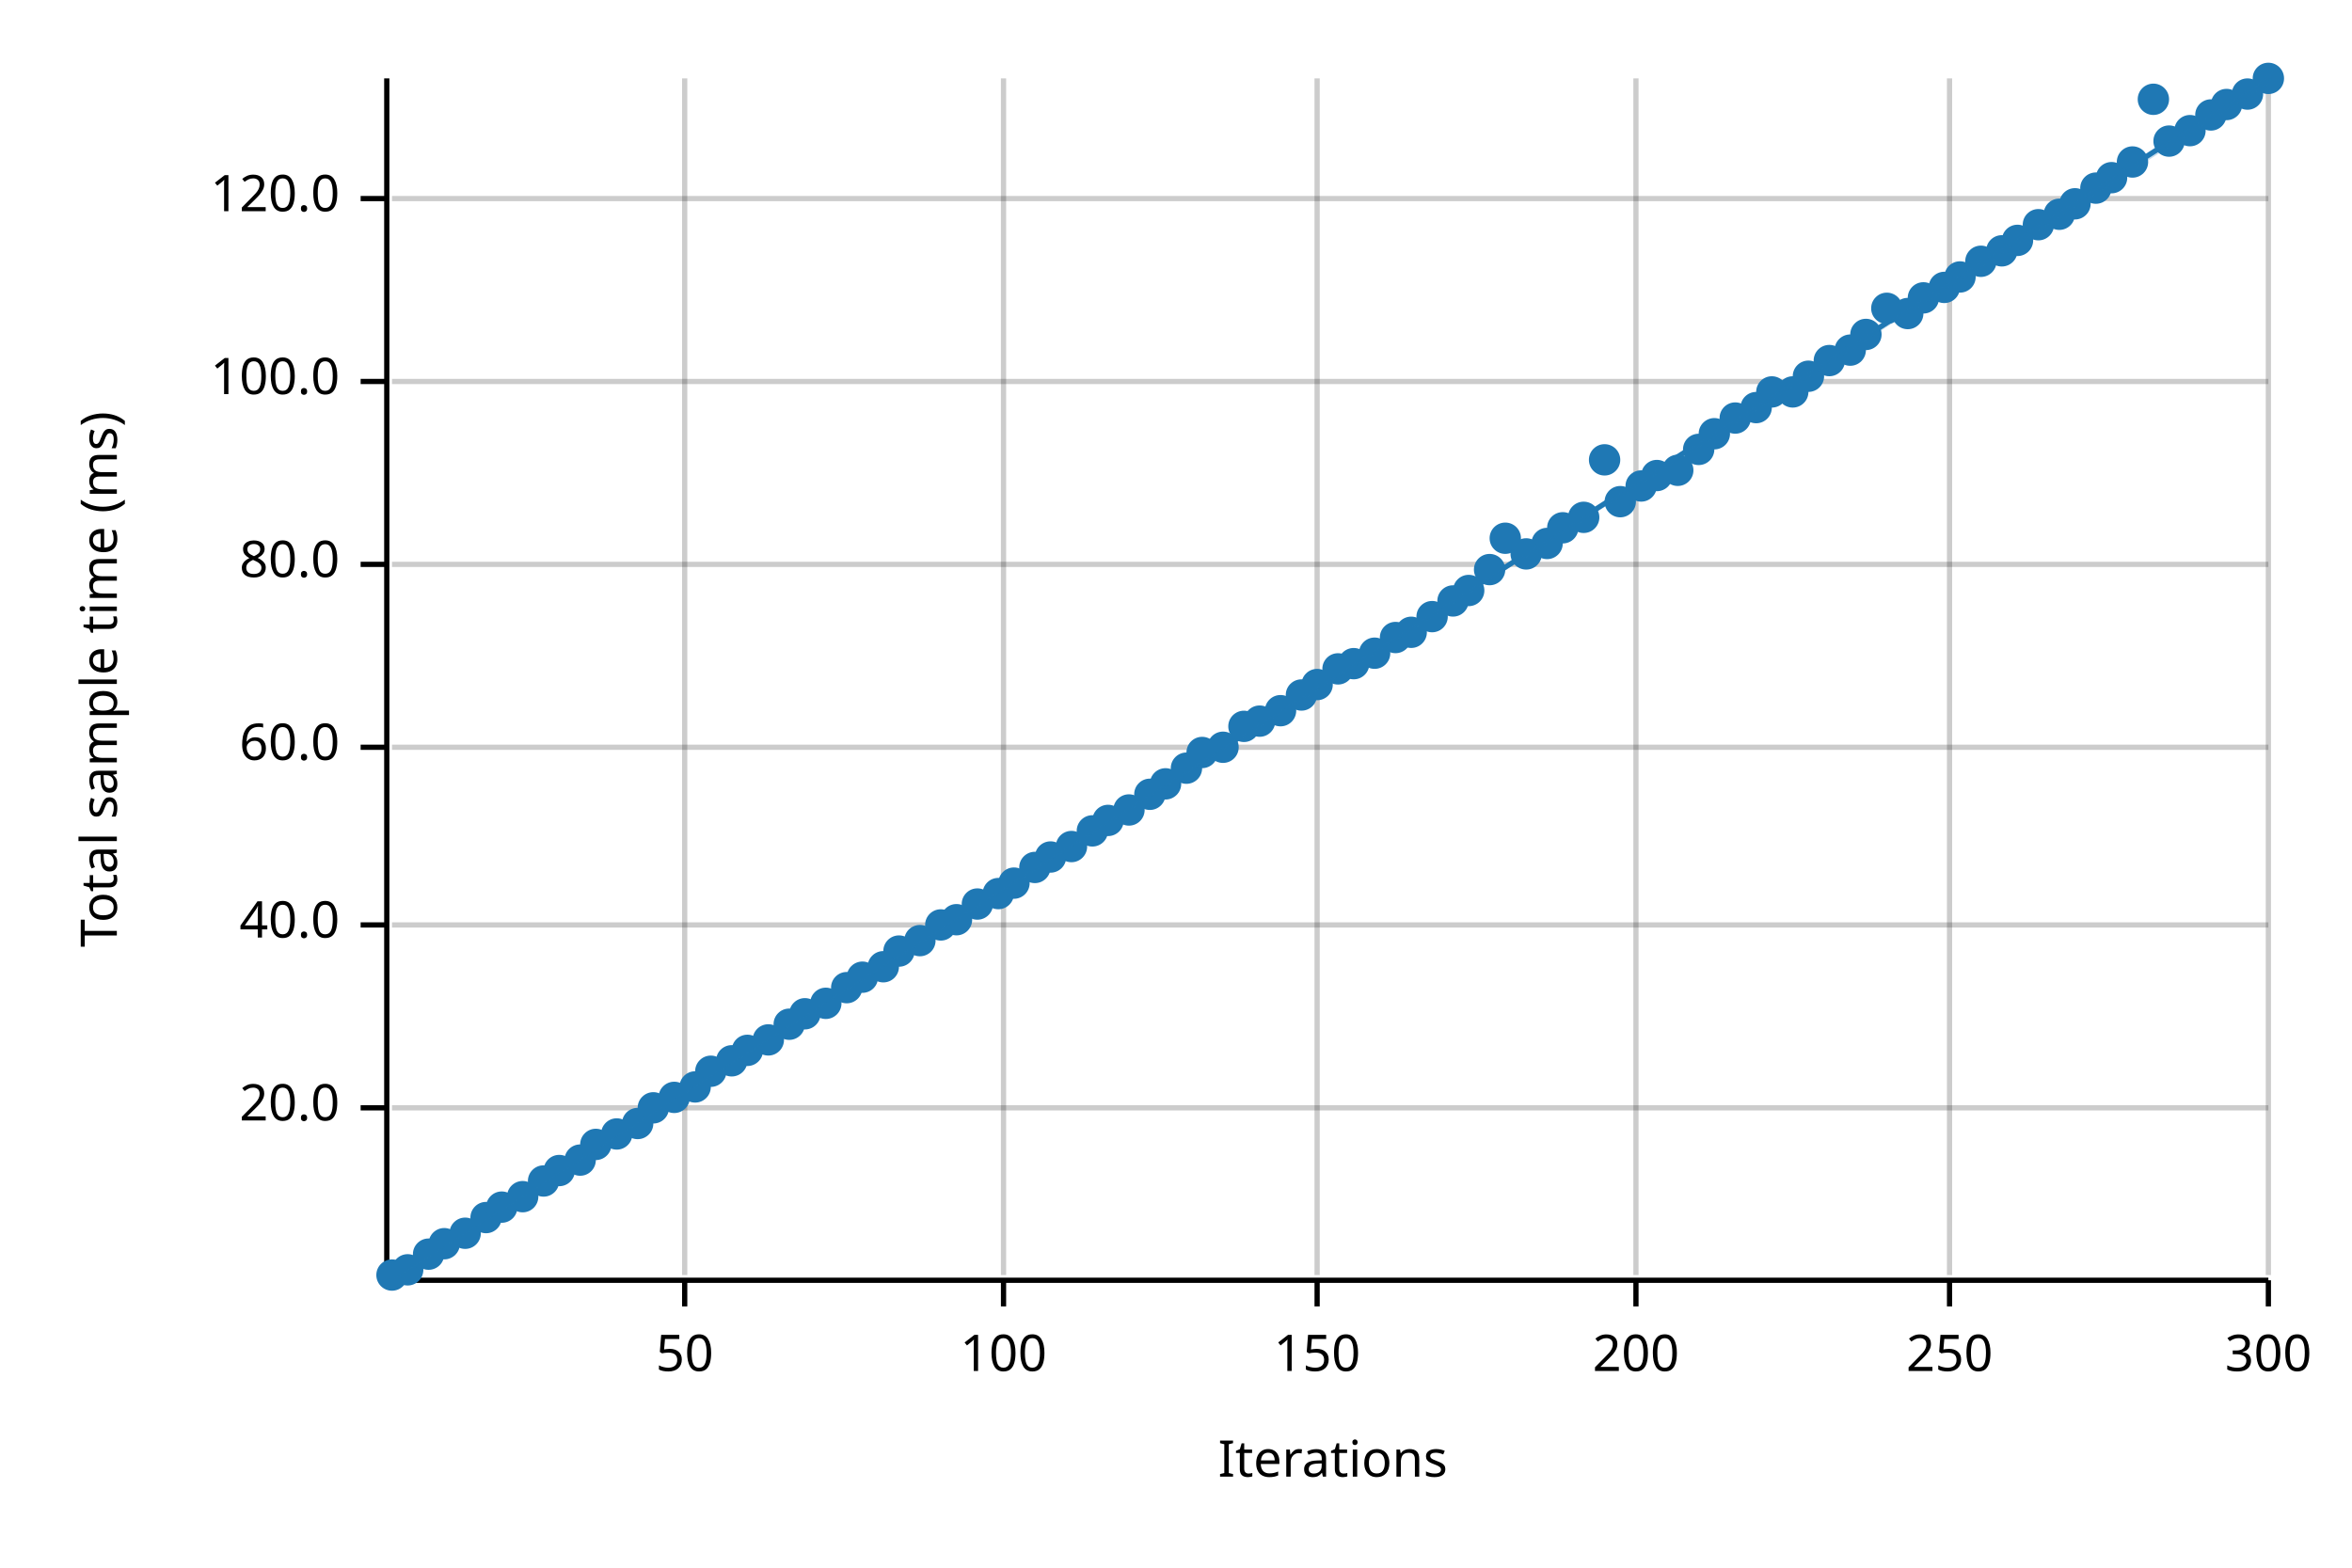
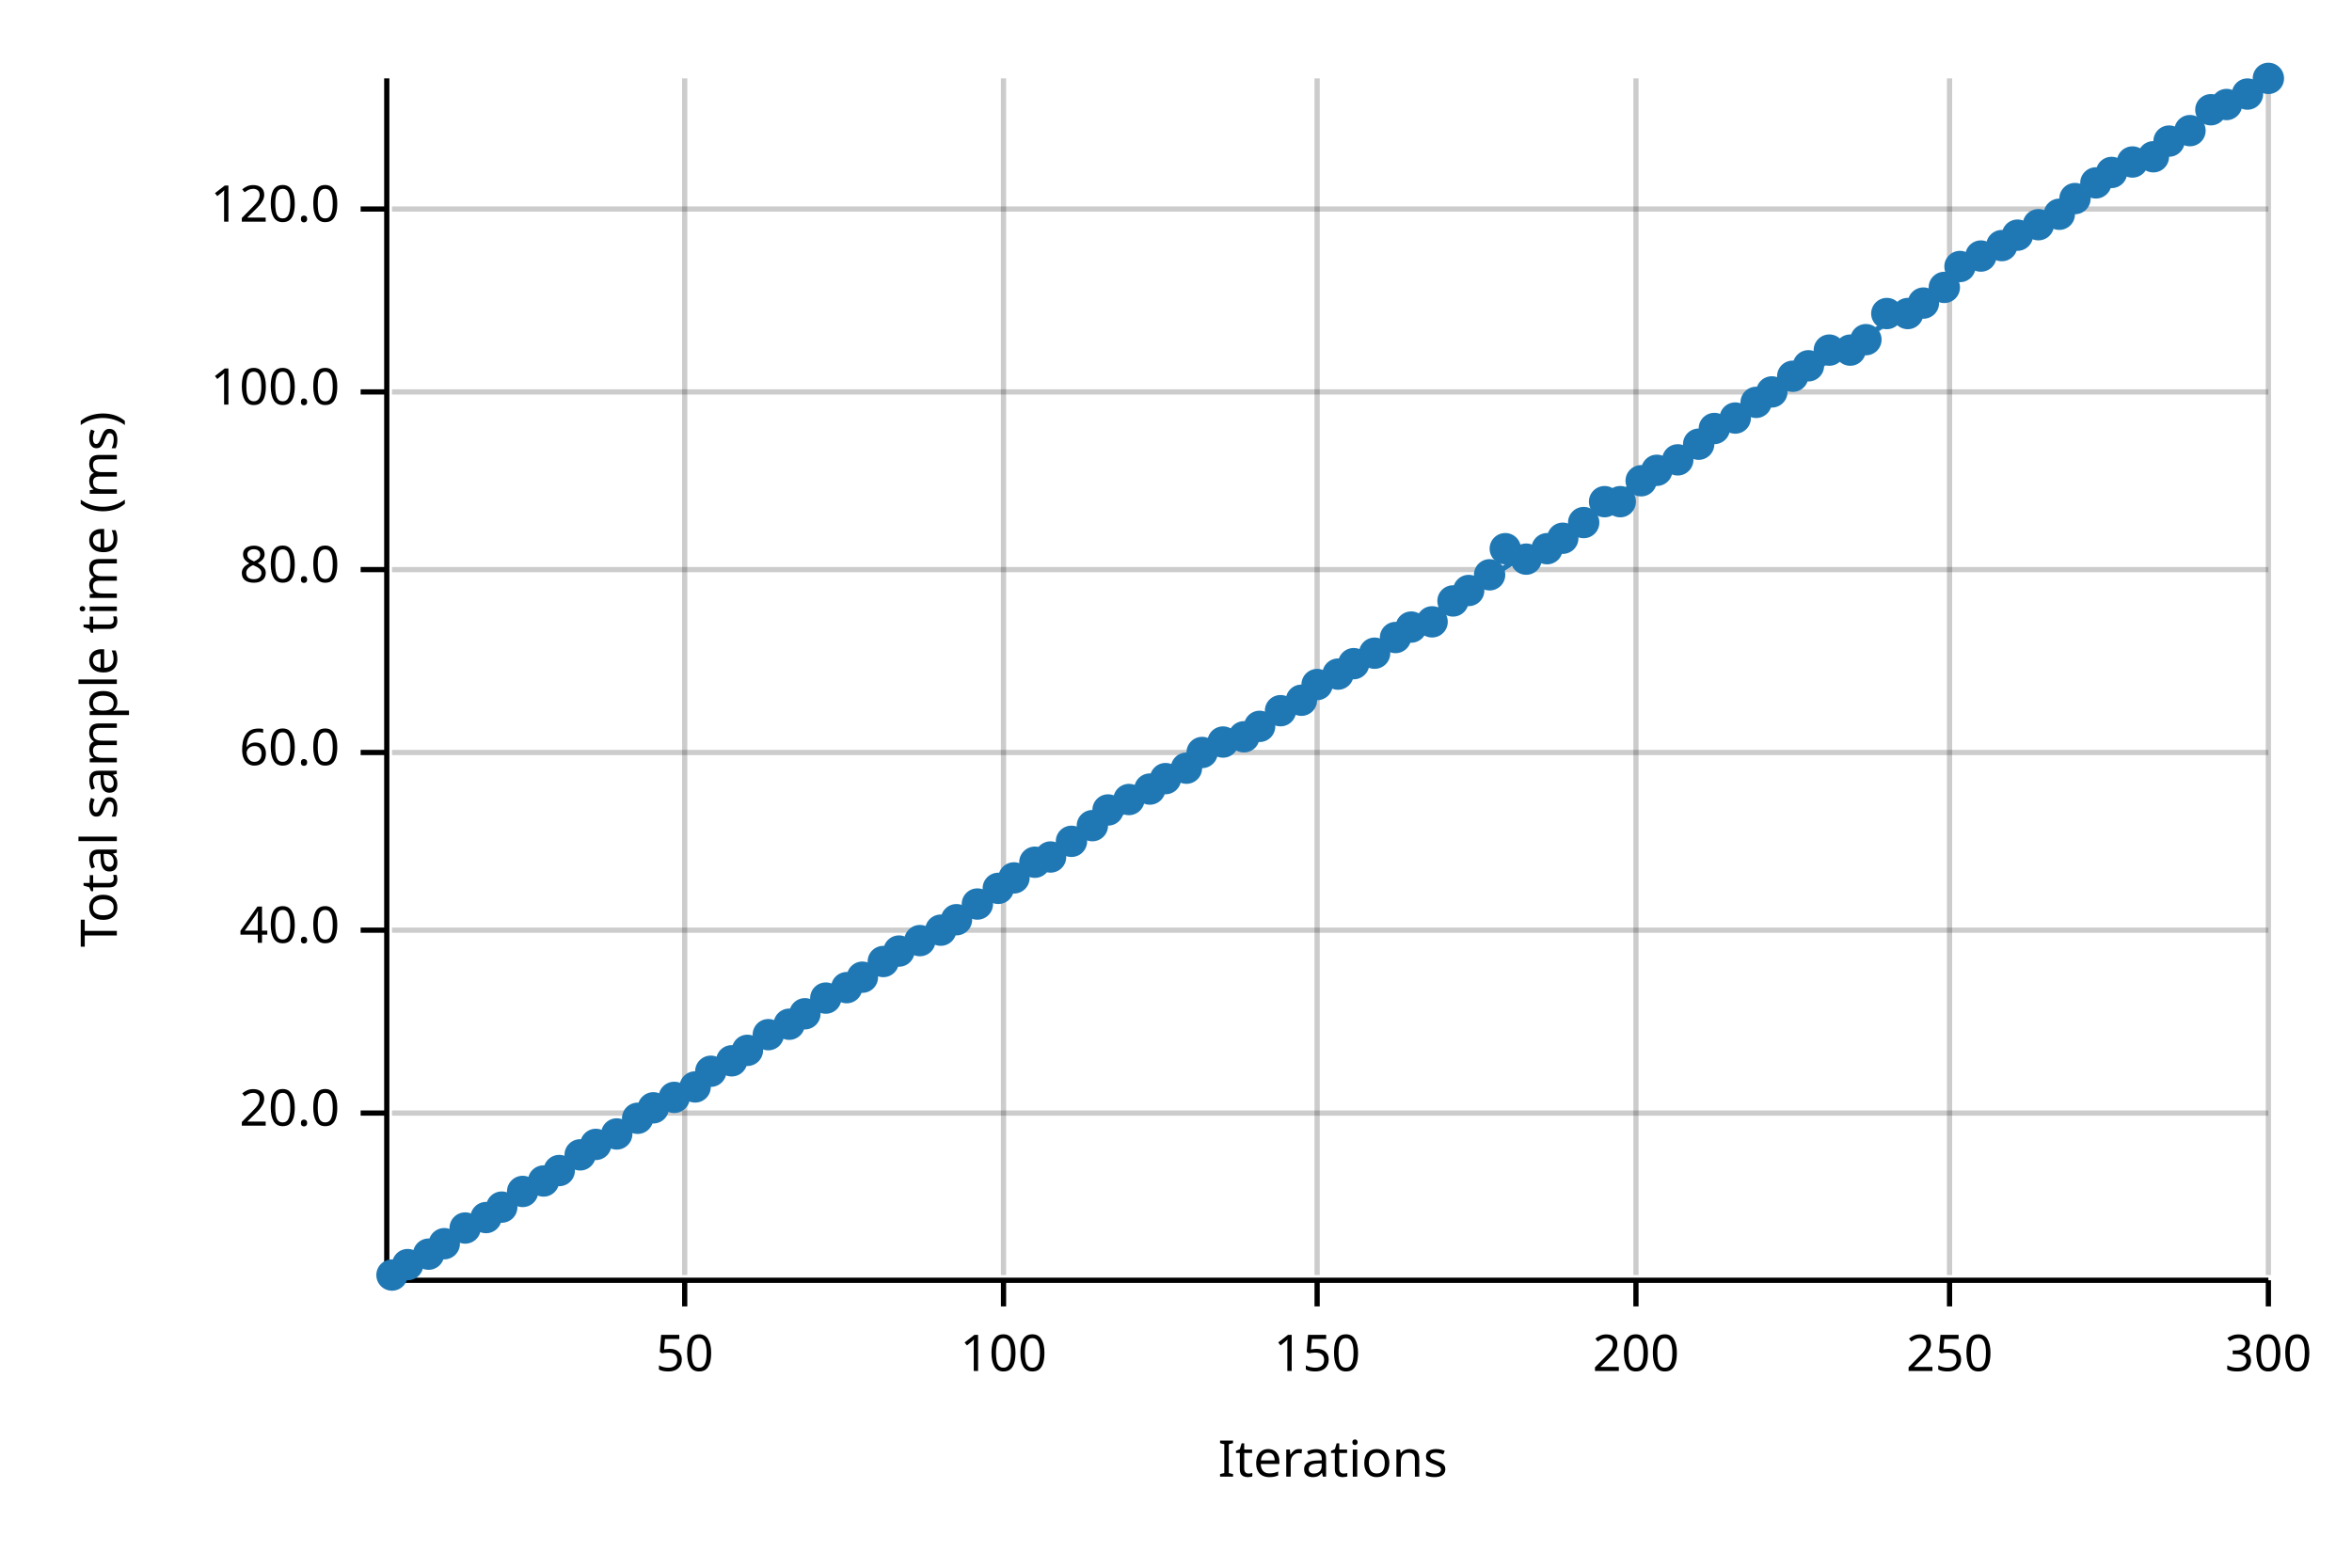
<svg xmlns="http://www.w3.org/2000/svg" width="450" height="300" viewBox="0 0 450 300">
  <text x="15" y="130" dy="0.76em" text-anchor="middle" font-family="sans-serif" font-size="9.677" opacity="1" fill="#000000" transform="rotate(270, 15, 130)">
Total sample time (ms)
</text>
  <text x="255" y="285" dy="-0.5ex" text-anchor="middle" font-family="sans-serif" font-size="9.677" opacity="1" fill="#000000">
Iterations
</text>
  <line opacity="0.2" stroke="#000000" stroke-width="1" x1="131" y1="244" x2="131" y2="15" />
  <line opacity="0.2" stroke="#000000" stroke-width="1" x1="192" y1="244" x2="192" y2="15" />
  <line opacity="0.2" stroke="#000000" stroke-width="1" x1="252" y1="244" x2="252" y2="15" />
  <line opacity="0.2" stroke="#000000" stroke-width="1" x1="313" y1="244" x2="313" y2="15" />
  <line opacity="0.2" stroke="#000000" stroke-width="1" x1="373" y1="244" x2="373" y2="15" />
  <line opacity="0.2" stroke="#000000" stroke-width="1" x1="434" y1="244" x2="434" y2="15" />
-   <line opacity="0.2" stroke="#000000" stroke-width="1" x1="75" y1="212" x2="434" y2="212" />
-   <line opacity="0.2" stroke="#000000" stroke-width="1" x1="75" y1="177" x2="434" y2="177" />
-   <line opacity="0.2" stroke="#000000" stroke-width="1" x1="75" y1="143" x2="434" y2="143" />
-   <line opacity="0.2" stroke="#000000" stroke-width="1" x1="75" y1="108" x2="434" y2="108" />
-   <line opacity="0.2" stroke="#000000" stroke-width="1" x1="75" y1="73" x2="434" y2="73" />
-   <line opacity="0.2" stroke="#000000" stroke-width="1" x1="75" y1="38" x2="434" y2="38" />
+   <line opacity="0.2" stroke="#000000" stroke-width="1" x1="75" y1="213" x2="434" y2="213" />
+   <line opacity="0.2" stroke="#000000" stroke-width="1" x1="75" y1="178" x2="434" y2="178" />
+   <line opacity="0.2" stroke="#000000" stroke-width="1" x1="75" y1="144" x2="434" y2="144" />
+   <line opacity="0.2" stroke="#000000" stroke-width="1" x1="75" y1="109" x2="434" y2="109" />
+   <line opacity="0.2" stroke="#000000" stroke-width="1" x1="75" y1="75" x2="434" y2="75" />
+   <line opacity="0.2" stroke="#000000" stroke-width="1" x1="75" y1="40" x2="434" y2="40" />
  <polyline fill="none" opacity="1" stroke="#000000" stroke-width="1" points="74,15 74,244 " />
-   <text x="65" y="212" dy="0.5ex" text-anchor="end" font-family="sans-serif" font-size="9.677" opacity="1" fill="#000000">
+   <text x="65" y="213" dy="0.5ex" text-anchor="end" font-family="sans-serif" font-size="9.677" opacity="1" fill="#000000">
20.0
</text>
-   <polyline fill="none" opacity="1" stroke="#000000" stroke-width="1" points="69,212 74,212 " />
-   <text x="65" y="177" dy="0.5ex" text-anchor="end" font-family="sans-serif" font-size="9.677" opacity="1" fill="#000000">
+   <polyline fill="none" opacity="1" stroke="#000000" stroke-width="1" points="69,213 74,213 " />
+   <text x="65" y="178" dy="0.5ex" text-anchor="end" font-family="sans-serif" font-size="9.677" opacity="1" fill="#000000">
40.0
</text>
-   <polyline fill="none" opacity="1" stroke="#000000" stroke-width="1" points="69,177 74,177 " />
-   <text x="65" y="143" dy="0.5ex" text-anchor="end" font-family="sans-serif" font-size="9.677" opacity="1" fill="#000000">
+   <polyline fill="none" opacity="1" stroke="#000000" stroke-width="1" points="69,178 74,178 " />
+   <text x="65" y="144" dy="0.5ex" text-anchor="end" font-family="sans-serif" font-size="9.677" opacity="1" fill="#000000">
60.0
</text>
-   <polyline fill="none" opacity="1" stroke="#000000" stroke-width="1" points="69,143 74,143 " />
-   <text x="65" y="108" dy="0.5ex" text-anchor="end" font-family="sans-serif" font-size="9.677" opacity="1" fill="#000000">
+   <polyline fill="none" opacity="1" stroke="#000000" stroke-width="1" points="69,144 74,144 " />
+   <text x="65" y="109" dy="0.5ex" text-anchor="end" font-family="sans-serif" font-size="9.677" opacity="1" fill="#000000">
80.0
</text>
-   <polyline fill="none" opacity="1" stroke="#000000" stroke-width="1" points="69,108 74,108 " />
-   <text x="65" y="73" dy="0.5ex" text-anchor="end" font-family="sans-serif" font-size="9.677" opacity="1" fill="#000000">
+   <polyline fill="none" opacity="1" stroke="#000000" stroke-width="1" points="69,109 74,109 " />
+   <text x="65" y="75" dy="0.5ex" text-anchor="end" font-family="sans-serif" font-size="9.677" opacity="1" fill="#000000">
100.0
</text>
-   <polyline fill="none" opacity="1" stroke="#000000" stroke-width="1" points="69,73 74,73 " />
-   <text x="65" y="38" dy="0.5ex" text-anchor="end" font-family="sans-serif" font-size="9.677" opacity="1" fill="#000000">
+   <polyline fill="none" opacity="1" stroke="#000000" stroke-width="1" points="69,75 74,75 " />
+   <text x="65" y="40" dy="0.5ex" text-anchor="end" font-family="sans-serif" font-size="9.677" opacity="1" fill="#000000">
120.0
</text>
-   <polyline fill="none" opacity="1" stroke="#000000" stroke-width="1" points="69,38 74,38 " />
+   <polyline fill="none" opacity="1" stroke="#000000" stroke-width="1" points="69,40 74,40 " />
  <polyline fill="none" opacity="1" stroke="#000000" stroke-width="1" points="75,245 434,245 " />
  <text x="131" y="255" dy="0.76em" text-anchor="middle" font-family="sans-serif" font-size="9.677" opacity="1" fill="#000000">
50
</text>
  <polyline fill="none" opacity="1" stroke="#000000" stroke-width="1" points="131,245 131,250 " />
  <text x="192" y="255" dy="0.76em" text-anchor="middle" font-family="sans-serif" font-size="9.677" opacity="1" fill="#000000">
100
</text>
  <polyline fill="none" opacity="1" stroke="#000000" stroke-width="1" points="192,245 192,250 " />
  <text x="252" y="255" dy="0.76em" text-anchor="middle" font-family="sans-serif" font-size="9.677" opacity="1" fill="#000000">
150
</text>
  <polyline fill="none" opacity="1" stroke="#000000" stroke-width="1" points="252,245 252,250 " />
  <text x="313" y="255" dy="0.76em" text-anchor="middle" font-family="sans-serif" font-size="9.677" opacity="1" fill="#000000">
200
</text>
  <polyline fill="none" opacity="1" stroke="#000000" stroke-width="1" points="313,245 313,250 " />
  <text x="373" y="255" dy="0.76em" text-anchor="middle" font-family="sans-serif" font-size="9.677" opacity="1" fill="#000000">
250
</text>
  <polyline fill="none" opacity="1" stroke="#000000" stroke-width="1" points="373,245 373,250 " />
  <text x="434" y="255" dy="0.76em" text-anchor="middle" font-family="sans-serif" font-size="9.677" opacity="1" fill="#000000">
300
</text>
  <polyline fill="none" opacity="1" stroke="#000000" stroke-width="1" points="434,245 434,250 " />
  <circle cx="75" cy="244" r="3" opacity="1" fill="#1F78B4" stroke="none" stroke-width="1" />
-   <circle cx="78" cy="243" r="3" opacity="1" fill="#1F78B4" stroke="none" stroke-width="1" />
+   <circle cx="78" cy="242" r="3" opacity="1" fill="#1F78B4" stroke="none" stroke-width="1" />
  <circle cx="82" cy="240" r="3" opacity="1" fill="#1F78B4" stroke="none" stroke-width="1" />
  <circle cx="85" cy="238" r="3" opacity="1" fill="#1F78B4" stroke="none" stroke-width="1" />
-   <circle cx="89" cy="236" r="3" opacity="1" fill="#1F78B4" stroke="none" stroke-width="1" />
+   <circle cx="89" cy="235" r="3" opacity="1" fill="#1F78B4" stroke="none" stroke-width="1" />
  <circle cx="93" cy="233" r="3" opacity="1" fill="#1F78B4" stroke="none" stroke-width="1" />
  <circle cx="96" cy="231" r="3" opacity="1" fill="#1F78B4" stroke="none" stroke-width="1" />
-   <circle cx="100" cy="229" r="3" opacity="1" fill="#1F78B4" stroke="none" stroke-width="1" />
+   <circle cx="100" cy="228" r="3" opacity="1" fill="#1F78B4" stroke="none" stroke-width="1" />
  <circle cx="104" cy="226" r="3" opacity="1" fill="#1F78B4" stroke="none" stroke-width="1" />
  <circle cx="107" cy="224" r="3" opacity="1" fill="#1F78B4" stroke="none" stroke-width="1" />
-   <circle cx="111" cy="222" r="3" opacity="1" fill="#1F78B4" stroke="none" stroke-width="1" />
+   <circle cx="111" cy="221" r="3" opacity="1" fill="#1F78B4" stroke="none" stroke-width="1" />
  <circle cx="114" cy="219" r="3" opacity="1" fill="#1F78B4" stroke="none" stroke-width="1" />
  <circle cx="118" cy="217" r="3" opacity="1" fill="#1F78B4" stroke="none" stroke-width="1" />
-   <circle cx="122" cy="215" r="3" opacity="1" fill="#1F78B4" stroke="none" stroke-width="1" />
+   <circle cx="122" cy="214" r="3" opacity="1" fill="#1F78B4" stroke="none" stroke-width="1" />
  <circle cx="125" cy="212" r="3" opacity="1" fill="#1F78B4" stroke="none" stroke-width="1" />
  <circle cx="129" cy="210" r="3" opacity="1" fill="#1F78B4" stroke="none" stroke-width="1" />
  <circle cx="133" cy="208" r="3" opacity="1" fill="#1F78B4" stroke="none" stroke-width="1" />
  <circle cx="136" cy="205" r="3" opacity="1" fill="#1F78B4" stroke="none" stroke-width="1" />
  <circle cx="140" cy="203" r="3" opacity="1" fill="#1F78B4" stroke="none" stroke-width="1" />
  <circle cx="143" cy="201" r="3" opacity="1" fill="#1F78B4" stroke="none" stroke-width="1" />
-   <circle cx="147" cy="199" r="3" opacity="1" fill="#1F78B4" stroke="none" stroke-width="1" />
+   <circle cx="147" cy="198" r="3" opacity="1" fill="#1F78B4" stroke="none" stroke-width="1" />
  <circle cx="151" cy="196" r="3" opacity="1" fill="#1F78B4" stroke="none" stroke-width="1" />
  <circle cx="154" cy="194" r="3" opacity="1" fill="#1F78B4" stroke="none" stroke-width="1" />
-   <circle cx="158" cy="192" r="3" opacity="1" fill="#1F78B4" stroke="none" stroke-width="1" />
+   <circle cx="158" cy="191" r="3" opacity="1" fill="#1F78B4" stroke="none" stroke-width="1" />
  <circle cx="162" cy="189" r="3" opacity="1" fill="#1F78B4" stroke="none" stroke-width="1" />
  <circle cx="165" cy="187" r="3" opacity="1" fill="#1F78B4" stroke="none" stroke-width="1" />
-   <circle cx="169" cy="185" r="3" opacity="1" fill="#1F78B4" stroke="none" stroke-width="1" />
+   <circle cx="169" cy="184" r="3" opacity="1" fill="#1F78B4" stroke="none" stroke-width="1" />
  <circle cx="172" cy="182" r="3" opacity="1" fill="#1F78B4" stroke="none" stroke-width="1" />
  <circle cx="176" cy="180" r="3" opacity="1" fill="#1F78B4" stroke="none" stroke-width="1" />
-   <circle cx="180" cy="177" r="3" opacity="1" fill="#1F78B4" stroke="none" stroke-width="1" />
+   <circle cx="180" cy="178" r="3" opacity="1" fill="#1F78B4" stroke="none" stroke-width="1" />
  <circle cx="183" cy="176" r="3" opacity="1" fill="#1F78B4" stroke="none" stroke-width="1" />
  <circle cx="187" cy="173" r="3" opacity="1" fill="#1F78B4" stroke="none" stroke-width="1" />
-   <circle cx="191" cy="171" r="3" opacity="1" fill="#1F78B4" stroke="none" stroke-width="1" />
-   <circle cx="194" cy="169" r="3" opacity="1" fill="#1F78B4" stroke="none" stroke-width="1" />
-   <circle cx="198" cy="166" r="3" opacity="1" fill="#1F78B4" stroke="none" stroke-width="1" />
+   <circle cx="191" cy="170" r="3" opacity="1" fill="#1F78B4" stroke="none" stroke-width="1" />
+   <circle cx="194" cy="168" r="3" opacity="1" fill="#1F78B4" stroke="none" stroke-width="1" />
+   <circle cx="198" cy="165" r="3" opacity="1" fill="#1F78B4" stroke="none" stroke-width="1" />
  <circle cx="201" cy="164" r="3" opacity="1" fill="#1F78B4" stroke="none" stroke-width="1" />
-   <circle cx="205" cy="162" r="3" opacity="1" fill="#1F78B4" stroke="none" stroke-width="1" />
-   <circle cx="209" cy="159" r="3" opacity="1" fill="#1F78B4" stroke="none" stroke-width="1" />
-   <circle cx="212" cy="157" r="3" opacity="1" fill="#1F78B4" stroke="none" stroke-width="1" />
-   <circle cx="216" cy="155" r="3" opacity="1" fill="#1F78B4" stroke="none" stroke-width="1" />
-   <circle cx="220" cy="152" r="3" opacity="1" fill="#1F78B4" stroke="none" stroke-width="1" />
-   <circle cx="223" cy="150" r="3" opacity="1" fill="#1F78B4" stroke="none" stroke-width="1" />
+   <circle cx="205" cy="161" r="3" opacity="1" fill="#1F78B4" stroke="none" stroke-width="1" />
+   <circle cx="209" cy="158" r="3" opacity="1" fill="#1F78B4" stroke="none" stroke-width="1" />
+   <circle cx="212" cy="155" r="3" opacity="1" fill="#1F78B4" stroke="none" stroke-width="1" />
+   <circle cx="216" cy="153" r="3" opacity="1" fill="#1F78B4" stroke="none" stroke-width="1" />
+   <circle cx="220" cy="151" r="3" opacity="1" fill="#1F78B4" stroke="none" stroke-width="1" />
+   <circle cx="223" cy="149" r="3" opacity="1" fill="#1F78B4" stroke="none" stroke-width="1" />
  <circle cx="227" cy="147" r="3" opacity="1" fill="#1F78B4" stroke="none" stroke-width="1" />
  <circle cx="230" cy="144" r="3" opacity="1" fill="#1F78B4" stroke="none" stroke-width="1" />
-   <circle cx="234" cy="143" r="3" opacity="1" fill="#1F78B4" stroke="none" stroke-width="1" />
-   <circle cx="238" cy="139" r="3" opacity="1" fill="#1F78B4" stroke="none" stroke-width="1" />
-   <circle cx="241" cy="138" r="3" opacity="1" fill="#1F78B4" stroke="none" stroke-width="1" />
+   <circle cx="234" cy="142" r="3" opacity="1" fill="#1F78B4" stroke="none" stroke-width="1" />
+   <circle cx="238" cy="141" r="3" opacity="1" fill="#1F78B4" stroke="none" stroke-width="1" />
+   <circle cx="241" cy="139" r="3" opacity="1" fill="#1F78B4" stroke="none" stroke-width="1" />
  <circle cx="245" cy="136" r="3" opacity="1" fill="#1F78B4" stroke="none" stroke-width="1" />
-   <circle cx="249" cy="133" r="3" opacity="1" fill="#1F78B4" stroke="none" stroke-width="1" />
+   <circle cx="249" cy="134" r="3" opacity="1" fill="#1F78B4" stroke="none" stroke-width="1" />
  <circle cx="252" cy="131" r="3" opacity="1" fill="#1F78B4" stroke="none" stroke-width="1" />
-   <circle cx="256" cy="128" r="3" opacity="1" fill="#1F78B4" stroke="none" stroke-width="1" />
+   <circle cx="256" cy="129" r="3" opacity="1" fill="#1F78B4" stroke="none" stroke-width="1" />
  <circle cx="259" cy="127" r="3" opacity="1" fill="#1F78B4" stroke="none" stroke-width="1" />
  <circle cx="263" cy="125" r="3" opacity="1" fill="#1F78B4" stroke="none" stroke-width="1" />
  <circle cx="267" cy="122" r="3" opacity="1" fill="#1F78B4" stroke="none" stroke-width="1" />
-   <circle cx="270" cy="121" r="3" opacity="1" fill="#1F78B4" stroke="none" stroke-width="1" />
-   <circle cx="274" cy="118" r="3" opacity="1" fill="#1F78B4" stroke="none" stroke-width="1" />
+   <circle cx="270" cy="120" r="3" opacity="1" fill="#1F78B4" stroke="none" stroke-width="1" />
+   <circle cx="274" cy="119" r="3" opacity="1" fill="#1F78B4" stroke="none" stroke-width="1" />
  <circle cx="278" cy="115" r="3" opacity="1" fill="#1F78B4" stroke="none" stroke-width="1" />
  <circle cx="281" cy="113" r="3" opacity="1" fill="#1F78B4" stroke="none" stroke-width="1" />
-   <circle cx="285" cy="109" r="3" opacity="1" fill="#1F78B4" stroke="none" stroke-width="1" />
-   <circle cx="288" cy="103" r="3" opacity="1" fill="#1F78B4" stroke="none" stroke-width="1" />
-   <circle cx="292" cy="106" r="3" opacity="1" fill="#1F78B4" stroke="none" stroke-width="1" />
-   <circle cx="296" cy="104" r="3" opacity="1" fill="#1F78B4" stroke="none" stroke-width="1" />
-   <circle cx="299" cy="101" r="3" opacity="1" fill="#1F78B4" stroke="none" stroke-width="1" />
-   <circle cx="303" cy="99" r="3" opacity="1" fill="#1F78B4" stroke="none" stroke-width="1" />
-   <circle cx="307" cy="88" r="3" opacity="1" fill="#1F78B4" stroke="none" stroke-width="1" />
+   <circle cx="285" cy="110" r="3" opacity="1" fill="#1F78B4" stroke="none" stroke-width="1" />
+   <circle cx="288" cy="105" r="3" opacity="1" fill="#1F78B4" stroke="none" stroke-width="1" />
+   <circle cx="292" cy="107" r="3" opacity="1" fill="#1F78B4" stroke="none" stroke-width="1" />
+   <circle cx="296" cy="105" r="3" opacity="1" fill="#1F78B4" stroke="none" stroke-width="1" />
+   <circle cx="299" cy="103" r="3" opacity="1" fill="#1F78B4" stroke="none" stroke-width="1" />
+   <circle cx="303" cy="100" r="3" opacity="1" fill="#1F78B4" stroke="none" stroke-width="1" />
+   <circle cx="307" cy="96" r="3" opacity="1" fill="#1F78B4" stroke="none" stroke-width="1" />
  <circle cx="310" cy="96" r="3" opacity="1" fill="#1F78B4" stroke="none" stroke-width="1" />
-   <circle cx="314" cy="93" r="3" opacity="1" fill="#1F78B4" stroke="none" stroke-width="1" />
-   <circle cx="317" cy="91" r="3" opacity="1" fill="#1F78B4" stroke="none" stroke-width="1" />
-   <circle cx="321" cy="90" r="3" opacity="1" fill="#1F78B4" stroke="none" stroke-width="1" />
-   <circle cx="325" cy="86" r="3" opacity="1" fill="#1F78B4" stroke="none" stroke-width="1" />
-   <circle cx="328" cy="83" r="3" opacity="1" fill="#1F78B4" stroke="none" stroke-width="1" />
+   <circle cx="314" cy="92" r="3" opacity="1" fill="#1F78B4" stroke="none" stroke-width="1" />
+   <circle cx="317" cy="90" r="3" opacity="1" fill="#1F78B4" stroke="none" stroke-width="1" />
+   <circle cx="321" cy="88" r="3" opacity="1" fill="#1F78B4" stroke="none" stroke-width="1" />
+   <circle cx="325" cy="85" r="3" opacity="1" fill="#1F78B4" stroke="none" stroke-width="1" />
+   <circle cx="328" cy="82" r="3" opacity="1" fill="#1F78B4" stroke="none" stroke-width="1" />
  <circle cx="332" cy="80" r="3" opacity="1" fill="#1F78B4" stroke="none" stroke-width="1" />
-   <circle cx="336" cy="78" r="3" opacity="1" fill="#1F78B4" stroke="none" stroke-width="1" />
+   <circle cx="336" cy="77" r="3" opacity="1" fill="#1F78B4" stroke="none" stroke-width="1" />
  <circle cx="339" cy="75" r="3" opacity="1" fill="#1F78B4" stroke="none" stroke-width="1" />
-   <circle cx="343" cy="75" r="3" opacity="1" fill="#1F78B4" stroke="none" stroke-width="1" />
-   <circle cx="346" cy="72" r="3" opacity="1" fill="#1F78B4" stroke="none" stroke-width="1" />
-   <circle cx="350" cy="69" r="3" opacity="1" fill="#1F78B4" stroke="none" stroke-width="1" />
+   <circle cx="343" cy="72" r="3" opacity="1" fill="#1F78B4" stroke="none" stroke-width="1" />
+   <circle cx="346" cy="70" r="3" opacity="1" fill="#1F78B4" stroke="none" stroke-width="1" />
+   <circle cx="350" cy="67" r="3" opacity="1" fill="#1F78B4" stroke="none" stroke-width="1" />
  <circle cx="354" cy="67" r="3" opacity="1" fill="#1F78B4" stroke="none" stroke-width="1" />
-   <circle cx="357" cy="64" r="3" opacity="1" fill="#1F78B4" stroke="none" stroke-width="1" />
-   <circle cx="361" cy="59" r="3" opacity="1" fill="#1F78B4" stroke="none" stroke-width="1" />
+   <circle cx="357" cy="65" r="3" opacity="1" fill="#1F78B4" stroke="none" stroke-width="1" />
+   <circle cx="361" cy="60" r="3" opacity="1" fill="#1F78B4" stroke="none" stroke-width="1" />
  <circle cx="365" cy="60" r="3" opacity="1" fill="#1F78B4" stroke="none" stroke-width="1" />
-   <circle cx="368" cy="57" r="3" opacity="1" fill="#1F78B4" stroke="none" stroke-width="1" />
+   <circle cx="368" cy="58" r="3" opacity="1" fill="#1F78B4" stroke="none" stroke-width="1" />
  <circle cx="372" cy="55" r="3" opacity="1" fill="#1F78B4" stroke="none" stroke-width="1" />
-   <circle cx="375" cy="53" r="3" opacity="1" fill="#1F78B4" stroke="none" stroke-width="1" />
-   <circle cx="379" cy="50" r="3" opacity="1" fill="#1F78B4" stroke="none" stroke-width="1" />
-   <circle cx="383" cy="48" r="3" opacity="1" fill="#1F78B4" stroke="none" stroke-width="1" />
-   <circle cx="386" cy="46" r="3" opacity="1" fill="#1F78B4" stroke="none" stroke-width="1" />
+   <circle cx="375" cy="51" r="3" opacity="1" fill="#1F78B4" stroke="none" stroke-width="1" />
+   <circle cx="379" cy="49" r="3" opacity="1" fill="#1F78B4" stroke="none" stroke-width="1" />
+   <circle cx="383" cy="47" r="3" opacity="1" fill="#1F78B4" stroke="none" stroke-width="1" />
+   <circle cx="386" cy="45" r="3" opacity="1" fill="#1F78B4" stroke="none" stroke-width="1" />
  <circle cx="390" cy="43" r="3" opacity="1" fill="#1F78B4" stroke="none" stroke-width="1" />
  <circle cx="394" cy="41" r="3" opacity="1" fill="#1F78B4" stroke="none" stroke-width="1" />
-   <circle cx="397" cy="39" r="3" opacity="1" fill="#1F78B4" stroke="none" stroke-width="1" />
-   <circle cx="401" cy="36" r="3" opacity="1" fill="#1F78B4" stroke="none" stroke-width="1" />
-   <circle cx="404" cy="34" r="3" opacity="1" fill="#1F78B4" stroke="none" stroke-width="1" />
+   <circle cx="397" cy="38" r="3" opacity="1" fill="#1F78B4" stroke="none" stroke-width="1" />
+   <circle cx="401" cy="35" r="3" opacity="1" fill="#1F78B4" stroke="none" stroke-width="1" />
+   <circle cx="404" cy="33" r="3" opacity="1" fill="#1F78B4" stroke="none" stroke-width="1" />
  <circle cx="408" cy="31" r="3" opacity="1" fill="#1F78B4" stroke="none" stroke-width="1" />
-   <circle cx="412" cy="19" r="3" opacity="1" fill="#1F78B4" stroke="none" stroke-width="1" />
+   <circle cx="412" cy="30" r="3" opacity="1" fill="#1F78B4" stroke="none" stroke-width="1" />
  <circle cx="415" cy="27" r="3" opacity="1" fill="#1F78B4" stroke="none" stroke-width="1" />
  <circle cx="419" cy="25" r="3" opacity="1" fill="#1F78B4" stroke="none" stroke-width="1" />
-   <circle cx="423" cy="22" r="3" opacity="1" fill="#1F78B4" stroke="none" stroke-width="1" />
+   <circle cx="423" cy="21" r="3" opacity="1" fill="#1F78B4" stroke="none" stroke-width="1" />
  <circle cx="426" cy="20" r="3" opacity="1" fill="#1F78B4" stroke="none" stroke-width="1" />
  <circle cx="430" cy="18" r="3" opacity="1" fill="#1F78B4" stroke="none" stroke-width="1" />
  <circle cx="434" cy="15" r="3" opacity="1" fill="#1F78B4" stroke="none" stroke-width="1" />
  <polyline fill="none" opacity="1" stroke="#1F78B4" stroke-width="1" points="75,245 434,15 " />
  <polygon opacity="0.25" fill="#1F78B4" points="75,245 434,16 434,15 " />
</svg>
